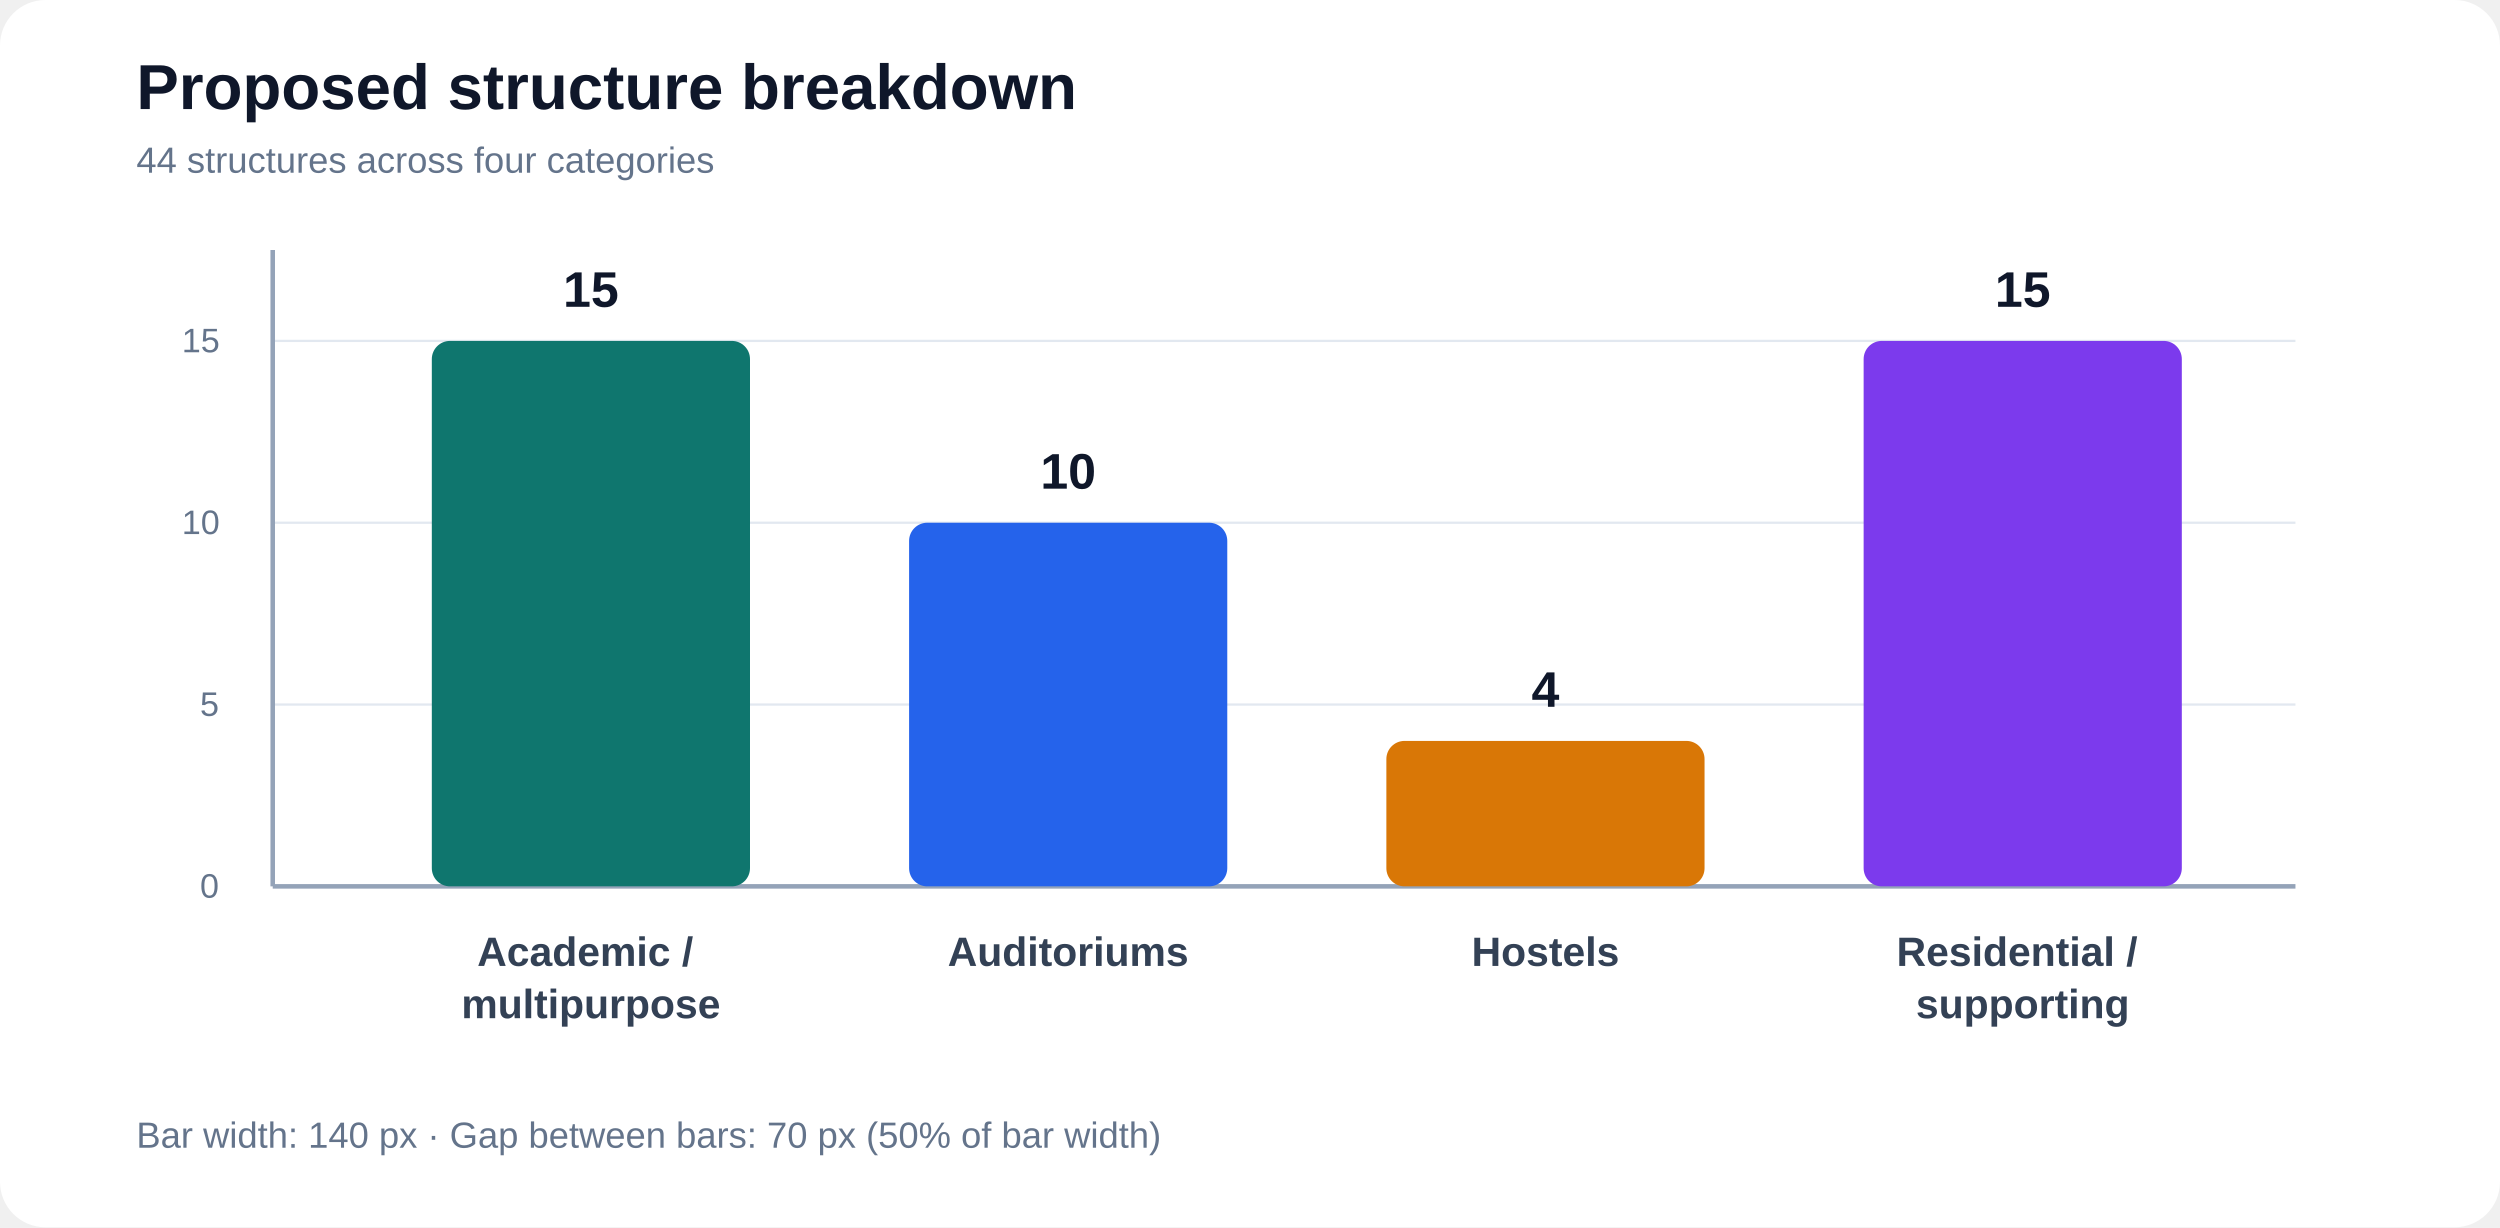
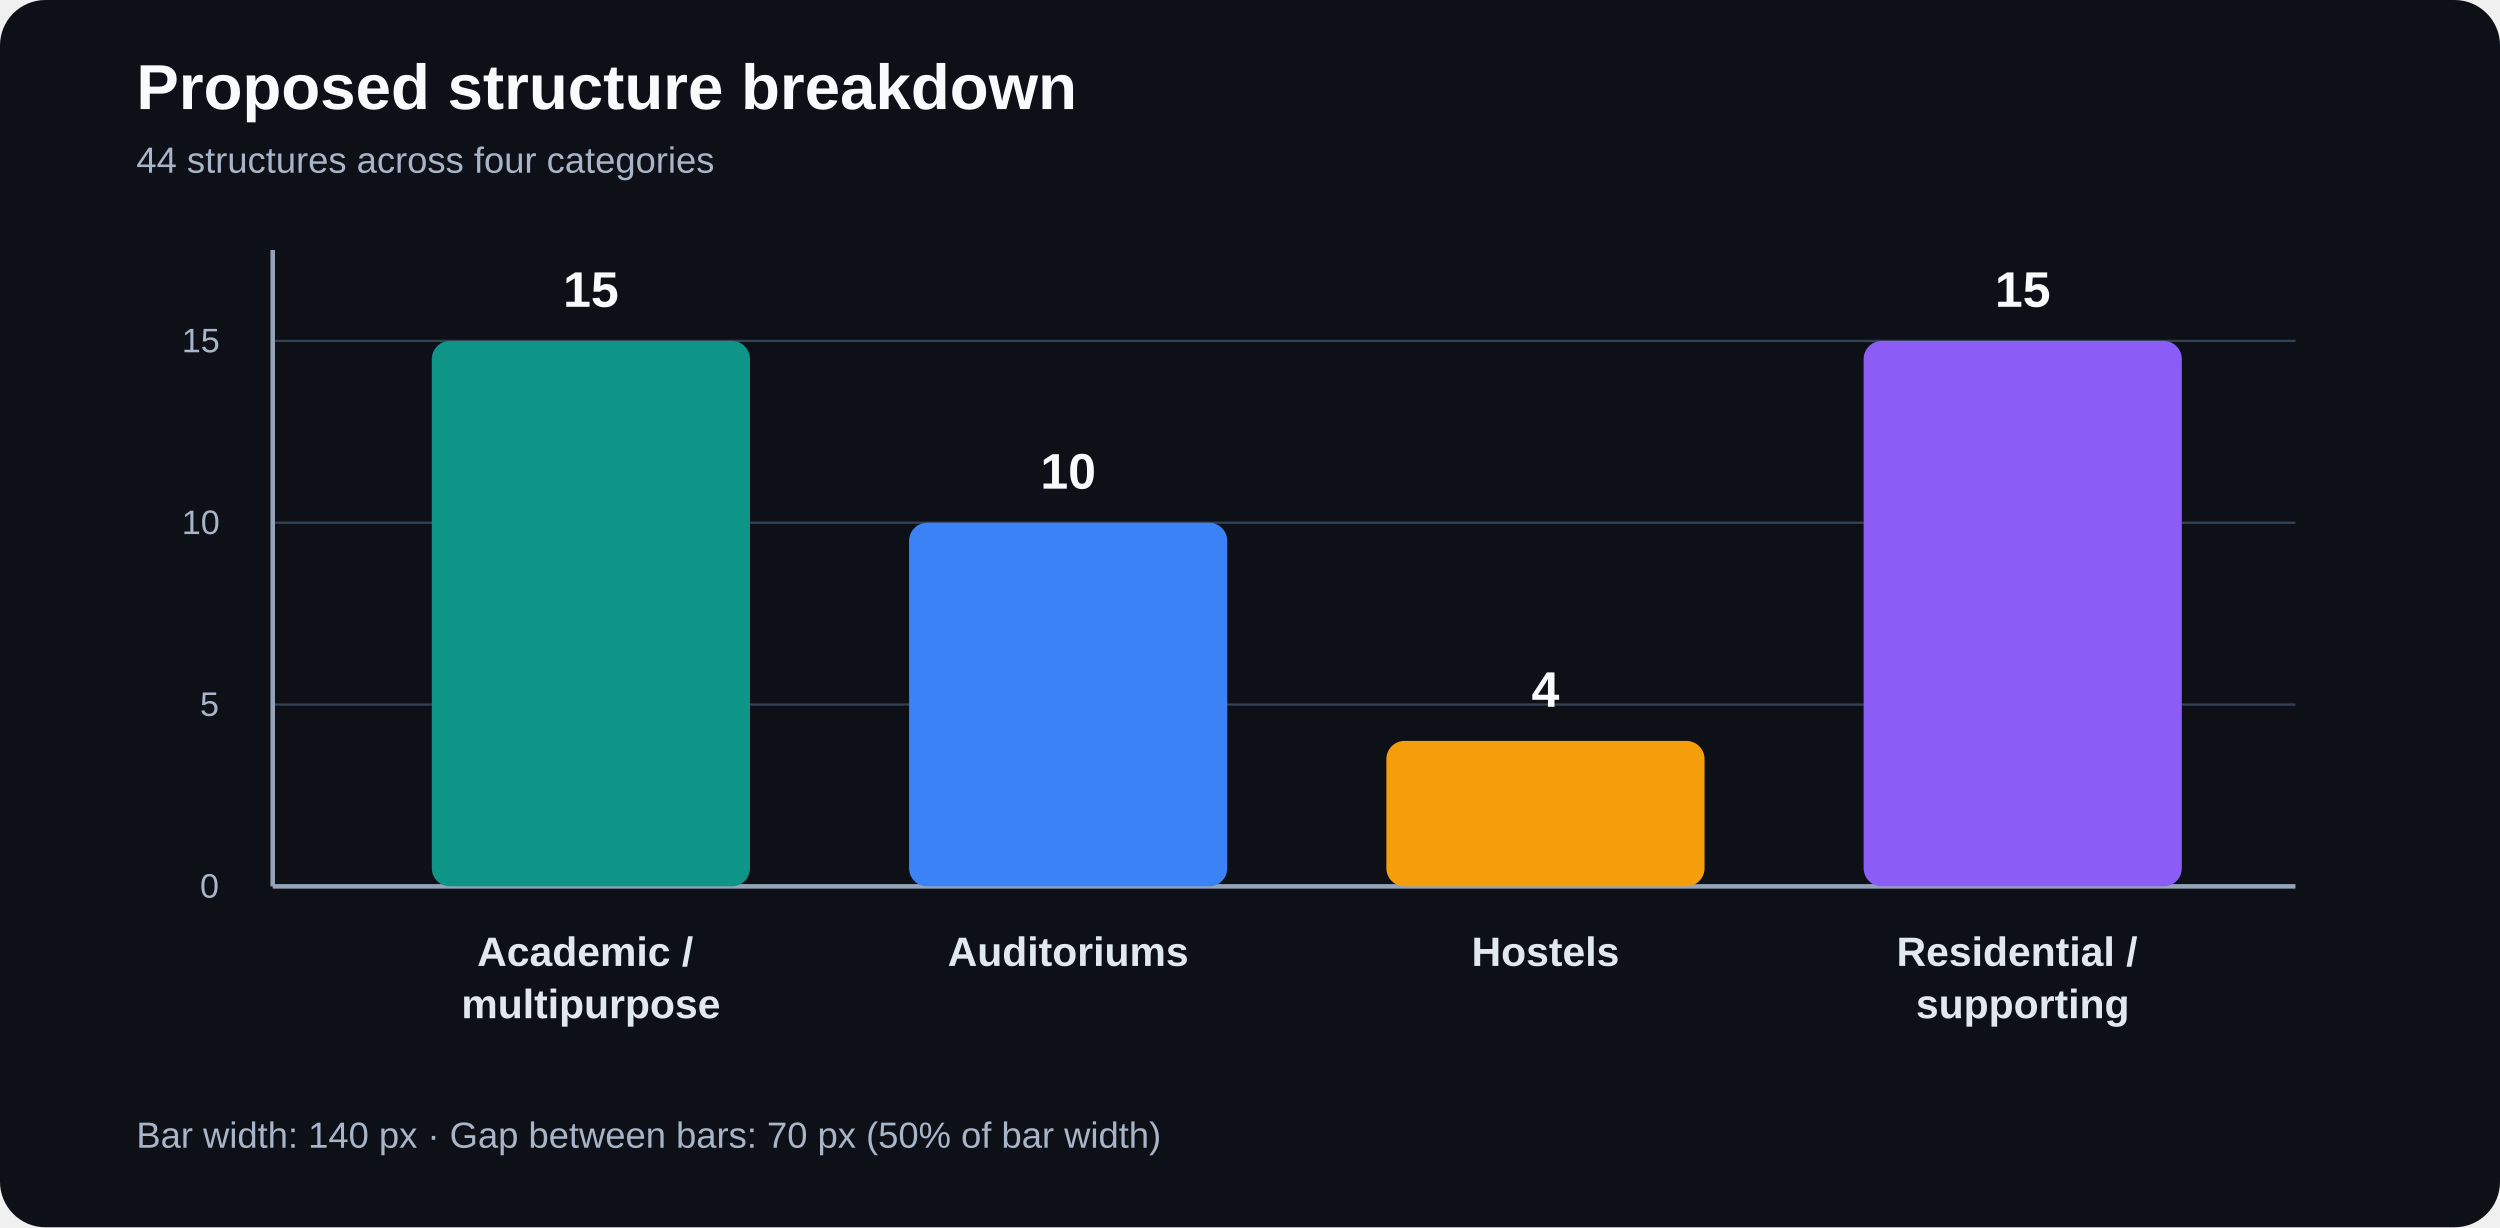
- <svg xmlns="http://www.w3.org/2000/svg" width="1100" height="540" viewBox="0 0 1100 540">
+ <svg xmlns="http://www.w3.org/2000/svg" width="1100" height="540" viewBox="0 0 1100 540" role="img" aria-labelledby="title desc">
  <defs>
    <style>
- .title{font:700 28px Arial,sans-serif;fill:#0f172a}.sub{font:16px Arial,sans-serif;fill:#64748b}
- .axis{stroke:#94a3b8;stroke-width:2}.grid{stroke:#e2e8f0;stroke-width:1}
- .value{font:700 22px Arial,sans-serif;fill:#0f172a}.cat{font:600 18px Arial,sans-serif;fill:#334155}.tick{font:15px Arial,sans-serif;fill:#64748b}
+ .title{font:700 28px Arial,sans-serif;fill:#f8fafc}.sub{font:16px Arial,sans-serif;fill:#a8b4c7}
+ .axis{stroke:#94a3b8;stroke-width:2}.grid{stroke:#334155;stroke-width:1}
+ .value{font:700 22px Arial,sans-serif;fill:#f8fafc}.cat{font:600 18px Arial,sans-serif;fill:#e2e8f0}.tick{font:15px Arial,sans-serif;fill:#a8b4c7}
</style>
  </defs>
-   <rect width="1100" height="540" rx="20" fill="#ffffff" />
+   <rect width="1100" height="540" rx="20" fill="#0d1117" />
  <text class="title" x="60" y="48">Proposed structure breakdown</text>
  <text class="sub" x="60" y="76">44 structures across four categories</text>
  <line class="grid" x1="120" y1="150" x2="1010" y2="150" />
  <line class="grid" x1="120" y1="230" x2="1010" y2="230" />
  <line class="grid" x1="120" y1="310" x2="1010" y2="310" />
  <line class="axis" x1="120" y1="390" x2="1010" y2="390" />
  <line class="axis" x1="120" y1="110" x2="120" y2="390" />
  <text class="tick" x="88" y="395">0</text>
  <text class="tick" x="88" y="315">5</text>
  <text class="tick" x="80" y="235">10</text>
  <text class="tick" x="80" y="155">15</text>
-   <rect x="190" y="150" width="140" height="240" rx="8" fill="#0f766e" />
+   <rect x="190" y="150" width="140" height="240" rx="8" fill="#0f9488" />
  <text class="value" x="260" y="135" text-anchor="middle">15</text>
-   <rect x="400" y="230" width="140" height="160" rx="8" fill="#2563eb" />
+   <rect x="400" y="230" width="140" height="160" rx="8" fill="#3b82f6" />
  <text class="value" x="470" y="215" text-anchor="middle">10</text>
-   <rect x="610" y="326" width="140" height="64" rx="8" fill="#d97706" />
+   <rect x="610" y="326" width="140" height="64" rx="8" fill="#f59e0b" />
  <text class="value" x="680" y="311" text-anchor="middle">4</text>
-   <rect x="820" y="150" width="140" height="240" rx="8" fill="#7c3aed" />
+   <rect x="820" y="150" width="140" height="240" rx="8" fill="#8b5cf6" />
  <text class="value" x="890" y="135" text-anchor="middle">15</text>
  <text class="cat" x="260" y="425" text-anchor="middle">
    <tspan x="260">Academic /</tspan>
    <tspan x="260" dy="23">multipurpose</tspan>
  </text>
  <text class="cat" x="470" y="425" text-anchor="middle">Auditoriums</text>
  <text class="cat" x="680" y="425" text-anchor="middle">Hostels</text>
  <text class="cat" x="890" y="425" text-anchor="middle">
    <tspan x="890">Residential /</tspan>
    <tspan x="890" dy="23">supporting</tspan>
  </text>
  <text class="sub" x="60" y="505">Bar width: 140 px · Gap between bars: 70 px (50% of bar width)</text>
</svg>
